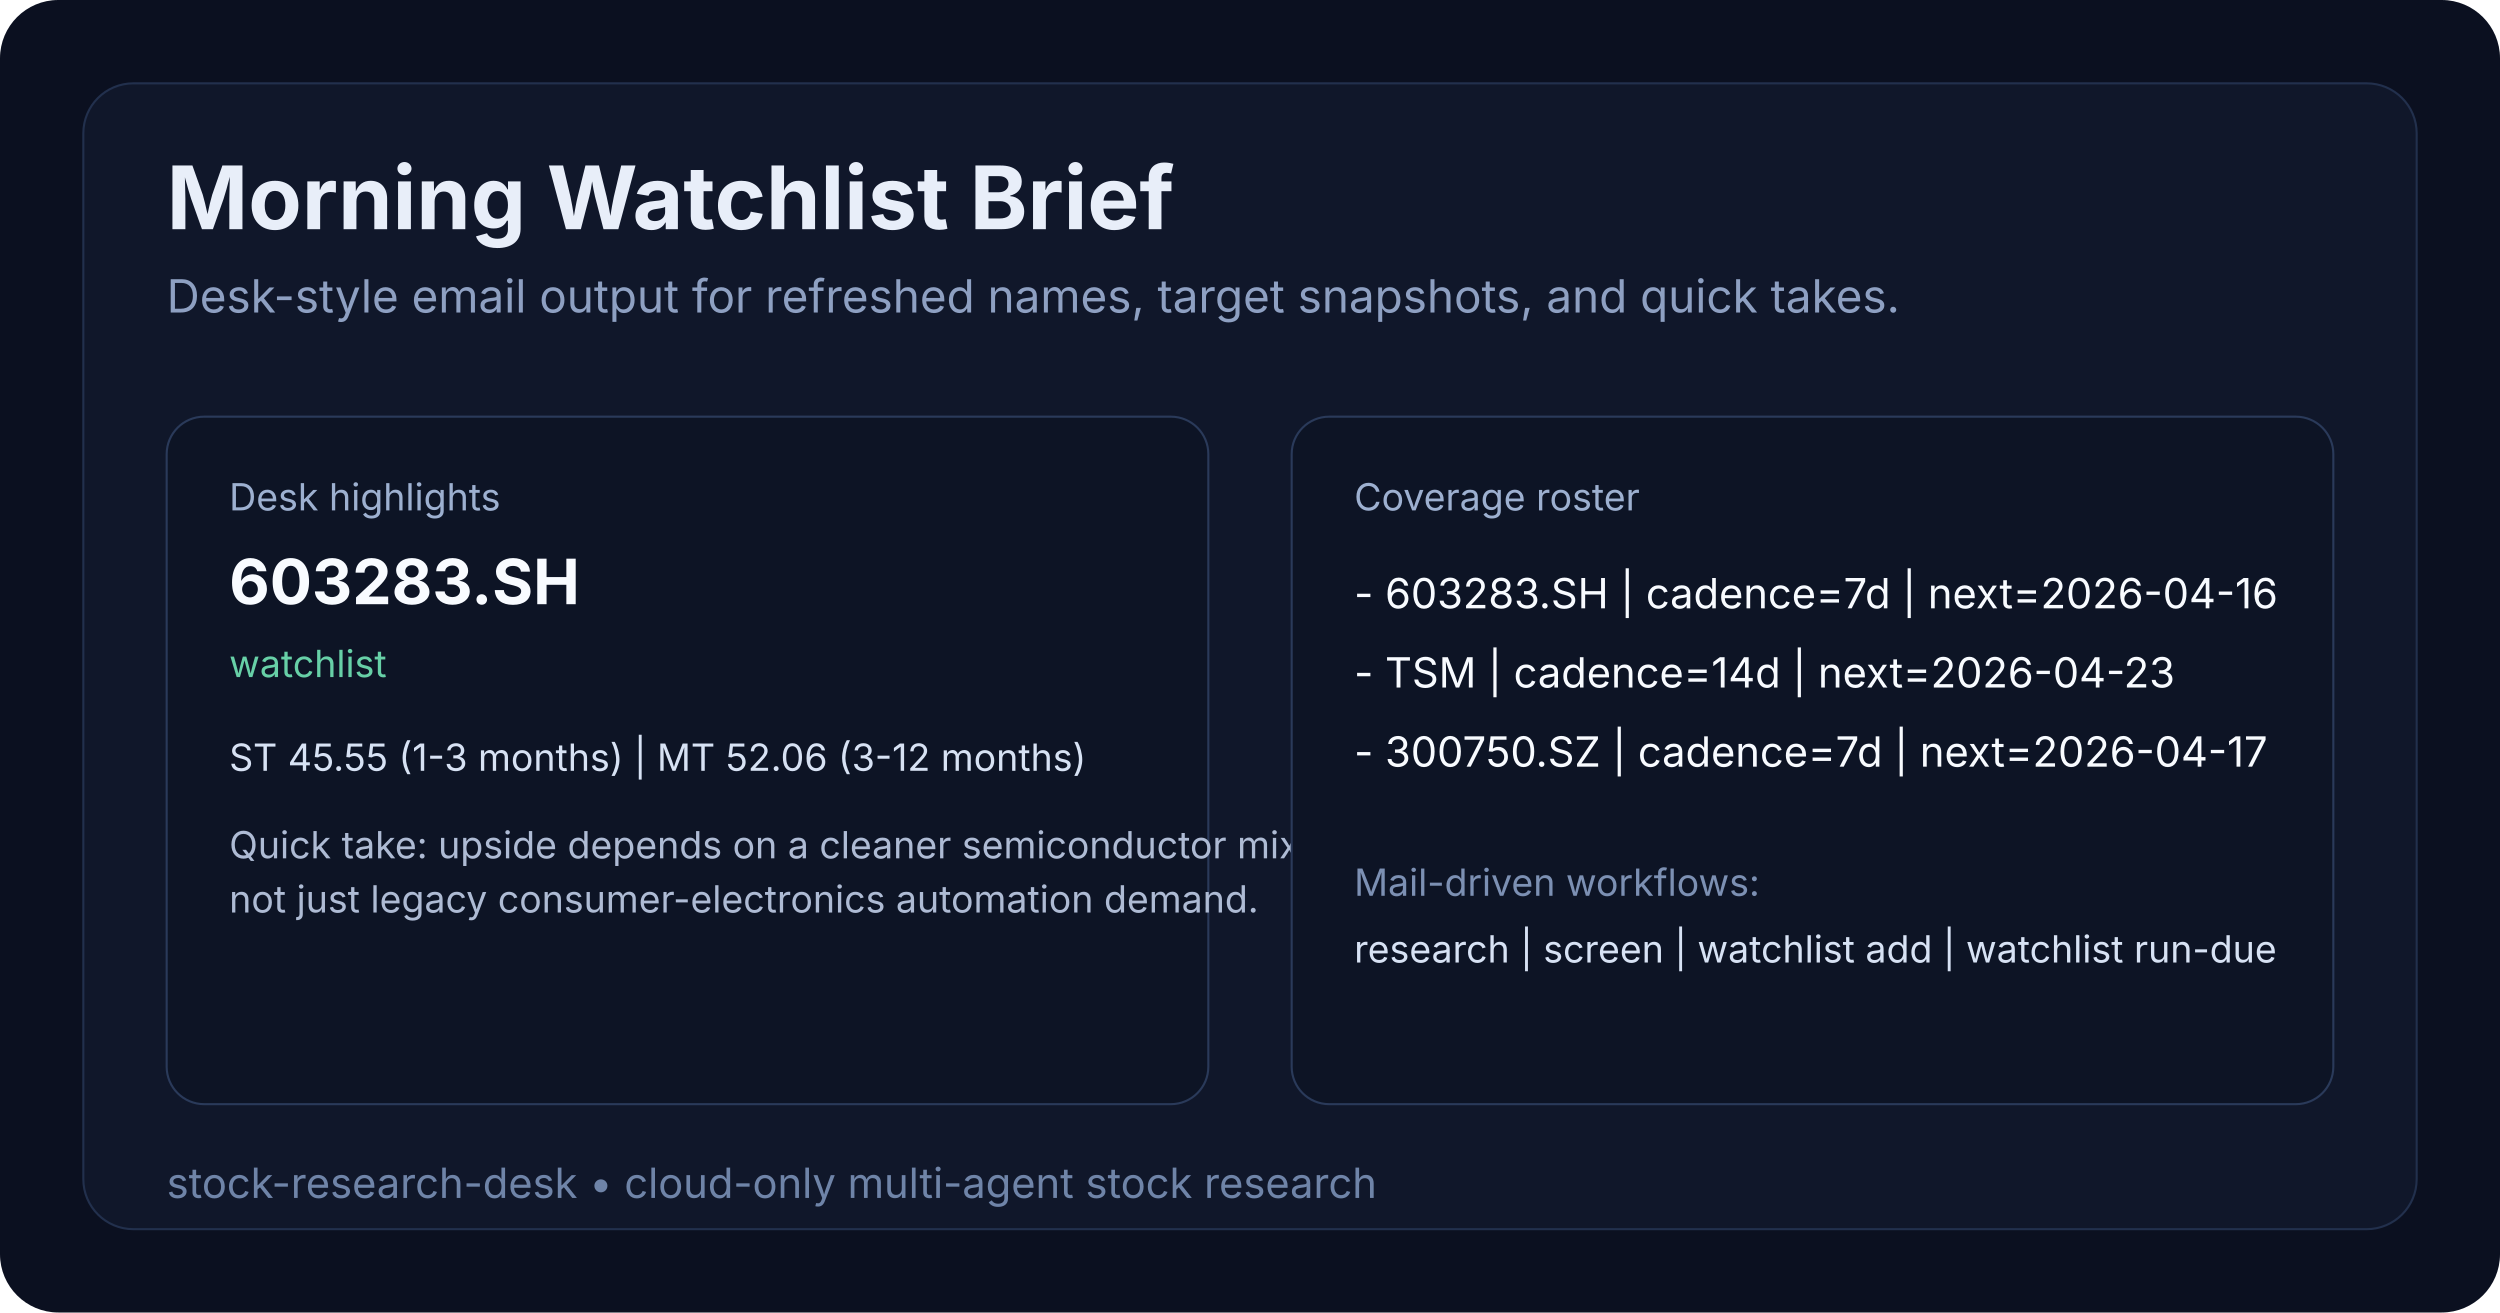
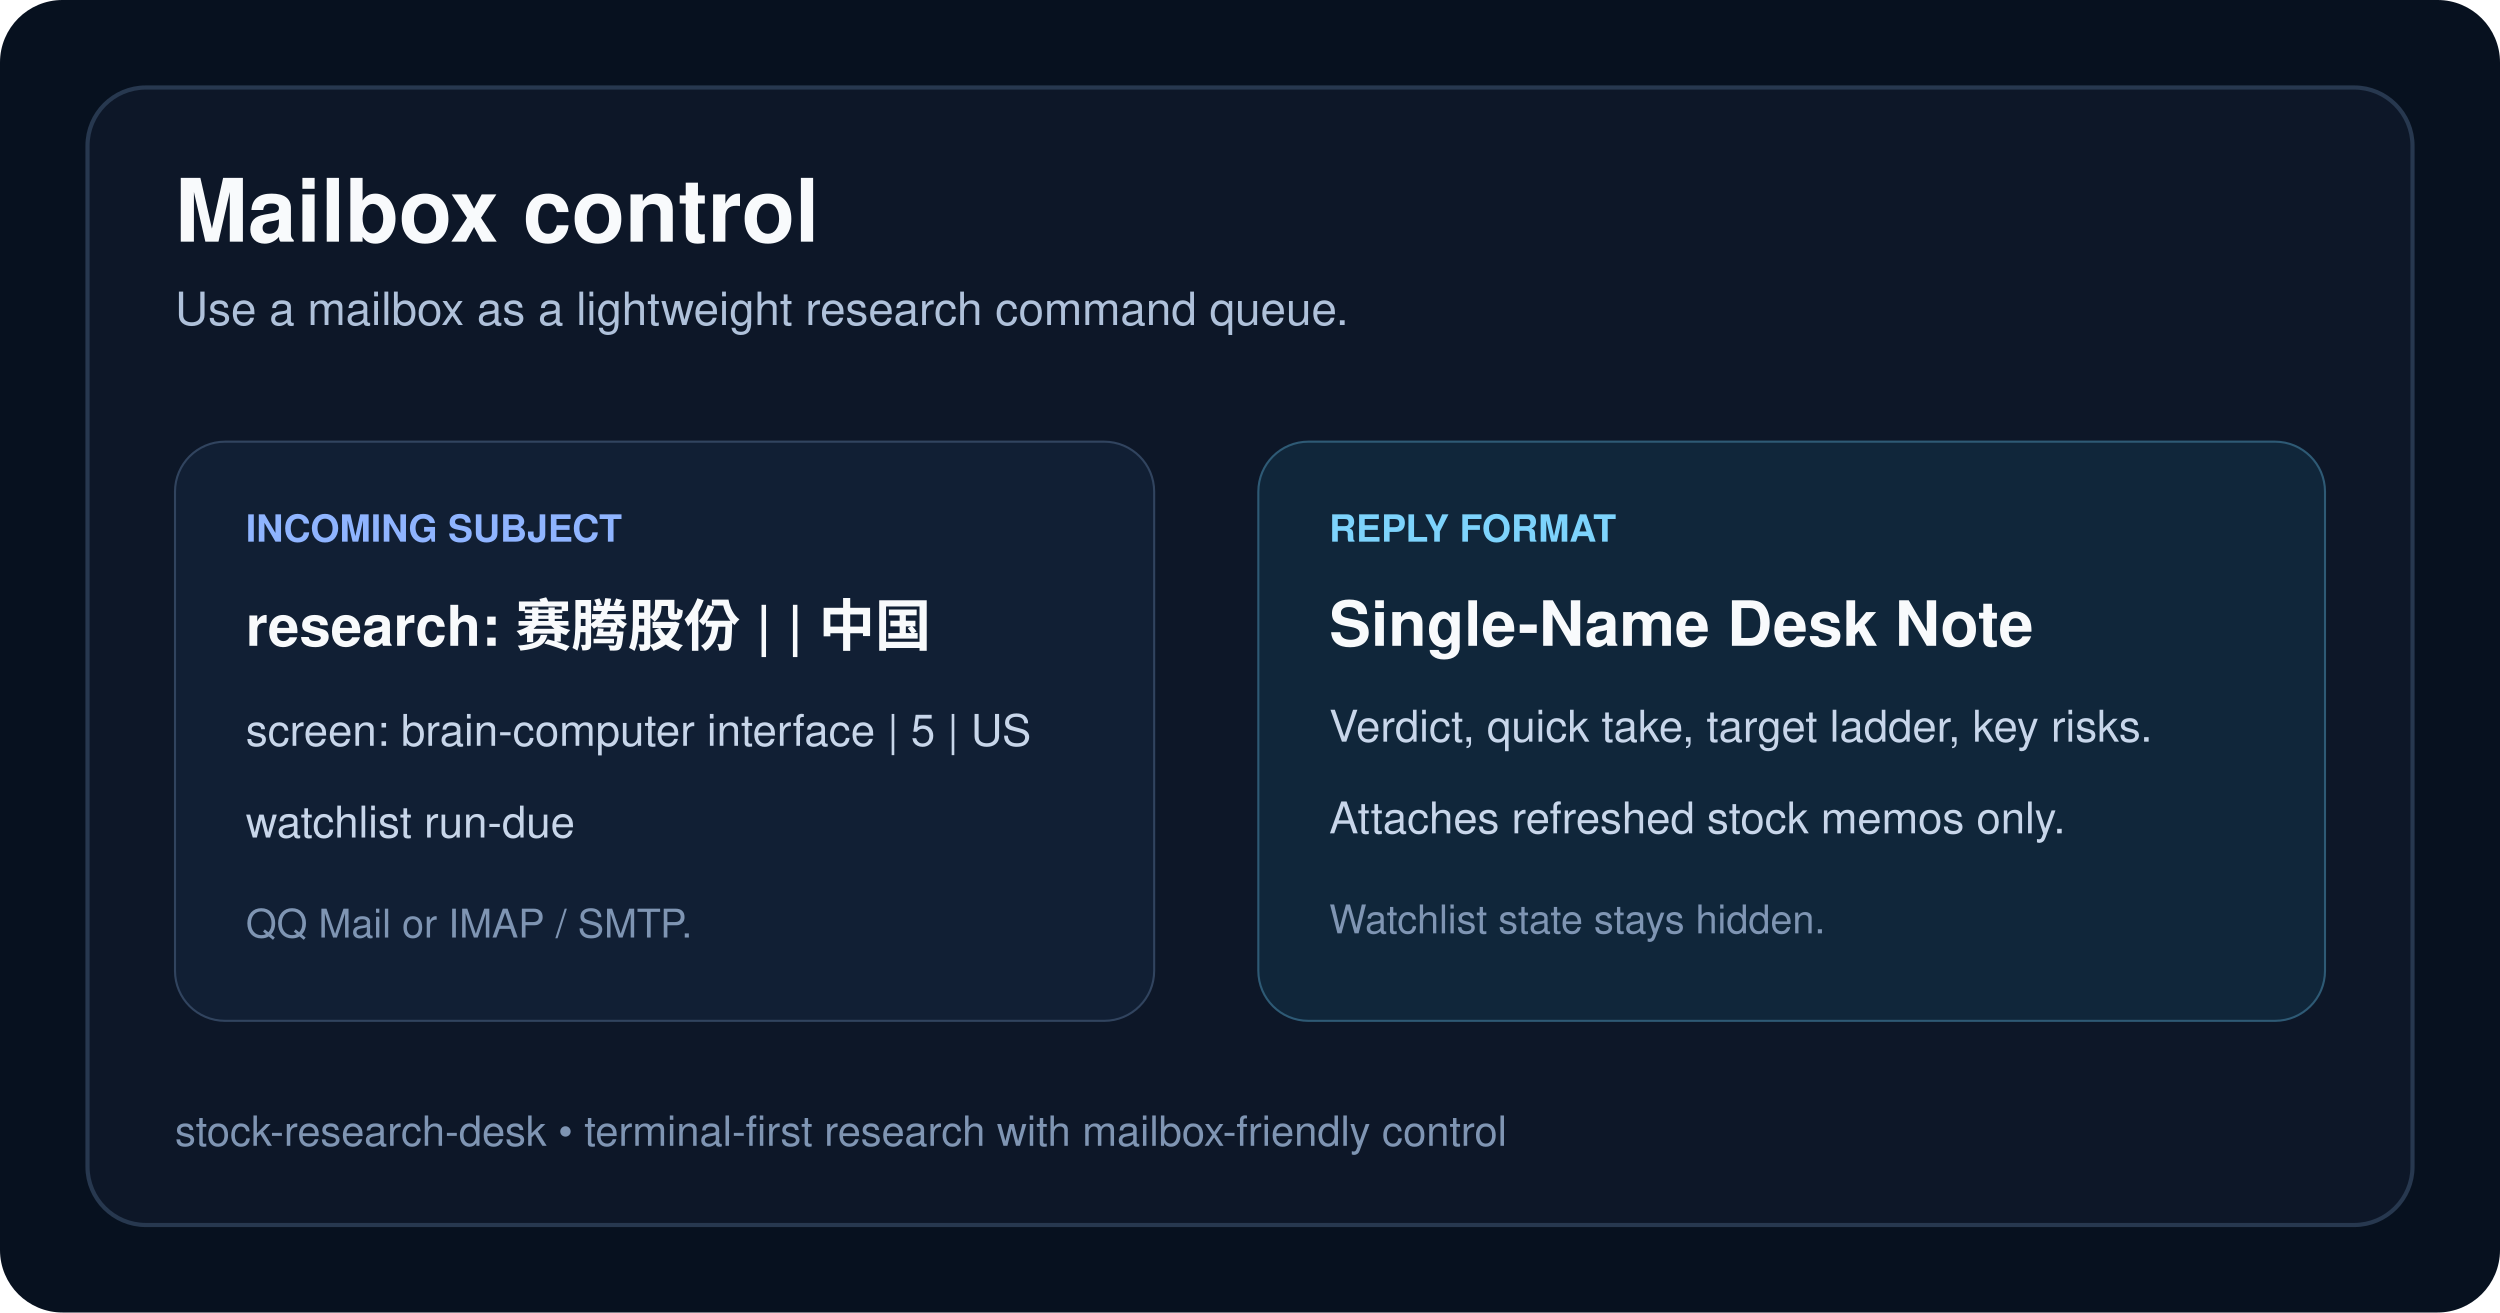
<svg xmlns="http://www.w3.org/2000/svg" width="1200" height="630" viewBox="0 0 1200 630" fill="none">
-   <rect width="1200" height="630" rx="28" fill="#0B1020" />
-   <rect x="40" y="40" width="1120" height="550" rx="24" fill="#10172A" stroke="#22304D" />
-   <text x="80" y="110" fill="#E8EEF9" font-family="SF Pro Display, Inter, Arial" font-size="42" font-weight="700">Morning Watchlist Brief</text>
-   <text x="80" y="150" fill="#8EA0C2" font-family="SF Pro Text, Inter, Arial" font-size="22">Desk-style email output for refreshed names, target snapshots, and quick takes.</text>
-   <rect x="80" y="200" width="500" height="330" rx="18" fill="#0D1425" stroke="#2A3A5A" />
-   <text x="110" y="245" fill="#9DB0D0" font-family="SF Pro Text, Inter, Arial" font-size="18">Desk highlights</text>
-   <text x="110" y="290" fill="#F8FBFF" font-family="SF Pro Display, Inter, Arial" font-size="30" font-weight="700">603283.SH</text>
-   <text x="110" y="325" fill="#67D0A7" font-family="SF Pro Text, Inter, Arial" font-size="18">watchlist</text>
-   <text x="110" y="370" fill="#D7E2F4" font-family="SF Pro Text, Inter, Arial" font-size="18">ST 45.55 (1-3 months) | MT 52.06 (3-12 months)</text>
-   <text x="110" y="412" fill="#AEBBD4" font-family="SF Pro Text, Inter, Arial" font-size="18">Quick take: upside depends on a cleaner semiconductor mix shift,</text>
-   <text x="110" y="438" fill="#AEBBD4" font-family="SF Pro Text, Inter, Arial" font-size="18">not just legacy consumer-electronics automation demand.</text>
-   <rect x="620" y="200" width="500" height="330" rx="18" fill="#0D1425" stroke="#2A3A5A" />
-   <text x="650" y="245" fill="#9DB0D0" font-family="SF Pro Text, Inter, Arial" font-size="18">Coverage roster</text>
-   <text x="650" y="292" fill="#F8FBFF" font-family="SF Pro Text, Inter, Arial" font-size="20">- 603283.SH | cadence=7d | next=2026-04-16</text>
-   <text x="650" y="330" fill="#F8FBFF" font-family="SF Pro Text, Inter, Arial" font-size="20">- TSM | cadence=14d | next=2026-04-23</text>
-   <text x="650" y="368" fill="#F8FBFF" font-family="SF Pro Text, Inter, Arial" font-size="20">- 300750.SZ | cadence=7d | next=2026-04-17</text>
-   <text x="650" y="430" fill="#7C90B3" font-family="SF Pro Text, Inter, Arial" font-size="18">Mail-driven workflows:</text>
-   <text x="650" y="462" fill="#D7E2F4" font-family="SF Pro Text, Inter, Arial" font-size="18">research | screen | watchlist add | watchlist run-due</text>
-   <text x="80" y="575" fill="#6F84A8" font-family="SF Pro Text, Inter, Arial" font-size="20">stock-research-desk • cloud-only multi-agent stock research</text>
+   <rect width="1200" height="630" rx="30" fill="#07111F" />
+   <rect x="42" y="42" width="1116" height="546" rx="28" fill="#0D1728" stroke="#27384F" stroke-width="2" />
+   <text x="84" y="116" fill="#F8FAFC" font-family="Helvetica, Arial, sans-serif" font-size="42" font-weight="800">Mailbox control</text>
+   <text x="84" y="156" fill="#AFC1DA" font-family="Helvetica, Arial, sans-serif" font-size="22">Use a mailbox as a lightweight research command queue.</text>
+   <rect x="84" y="212" width="470" height="278" rx="24" fill="#111F34" stroke="#31445F" />
+   <text x="118" y="260" fill="#8FB4FF" font-family="Helvetica, Arial, sans-serif" font-size="18" font-weight="700">INCOMING SUBJECT</text>
+   <text x="118" y="310" fill="#F8FAFC" font-family="Helvetica, Arial, sans-serif" font-size="27" font-weight="800">research: 赛腾股份 | | 中国</text>
+   <text x="118" y="358" fill="#C8D6EA" font-family="Helvetica, Arial, sans-serif" font-size="21">screen: brain-computer interface | 5 | US</text>
+   <text x="118" y="402" fill="#C8D6EA" font-family="Helvetica, Arial, sans-serif" font-size="21">watchlist run-due</text>
+   <text x="118" y="450" fill="#7F95B3" font-family="Helvetica, Arial, sans-serif" font-size="19">QQ Mail or IMAP / SMTP.</text>
+   <rect x="604" y="212" width="512" height="278" rx="24" fill="#10263A" stroke="#2E5A75" />
+   <text x="638" y="260" fill="#7DD3FC" font-family="Helvetica, Arial, sans-serif" font-size="18" font-weight="700">REPLY FORMAT</text>
+   <text x="638" y="310" fill="#F8FAFC" font-family="Helvetica, Arial, sans-serif" font-size="30" font-weight="800">Single-Name Desk Note</text>
+   <text x="638" y="356" fill="#C8D6EA" font-family="Helvetica, Arial, sans-serif" font-size="21">Verdict, quick take, target ladder, key risks.</text>
+   <text x="638" y="400" fill="#C8D6EA" font-family="Helvetica, Arial, sans-serif" font-size="21">Attaches refreshed stock memos only.</text>
+   <text x="638" y="448" fill="#7F95B3" font-family="Helvetica, Arial, sans-serif" font-size="19">Watchlist state stays hidden.</text>
+   <text x="84" y="550" fill="#7F95B3" font-family="Helvetica, Arial, sans-serif" font-size="20">stock-research-desk • terminal-first research with mailbox-friendly control</text>
</svg>
